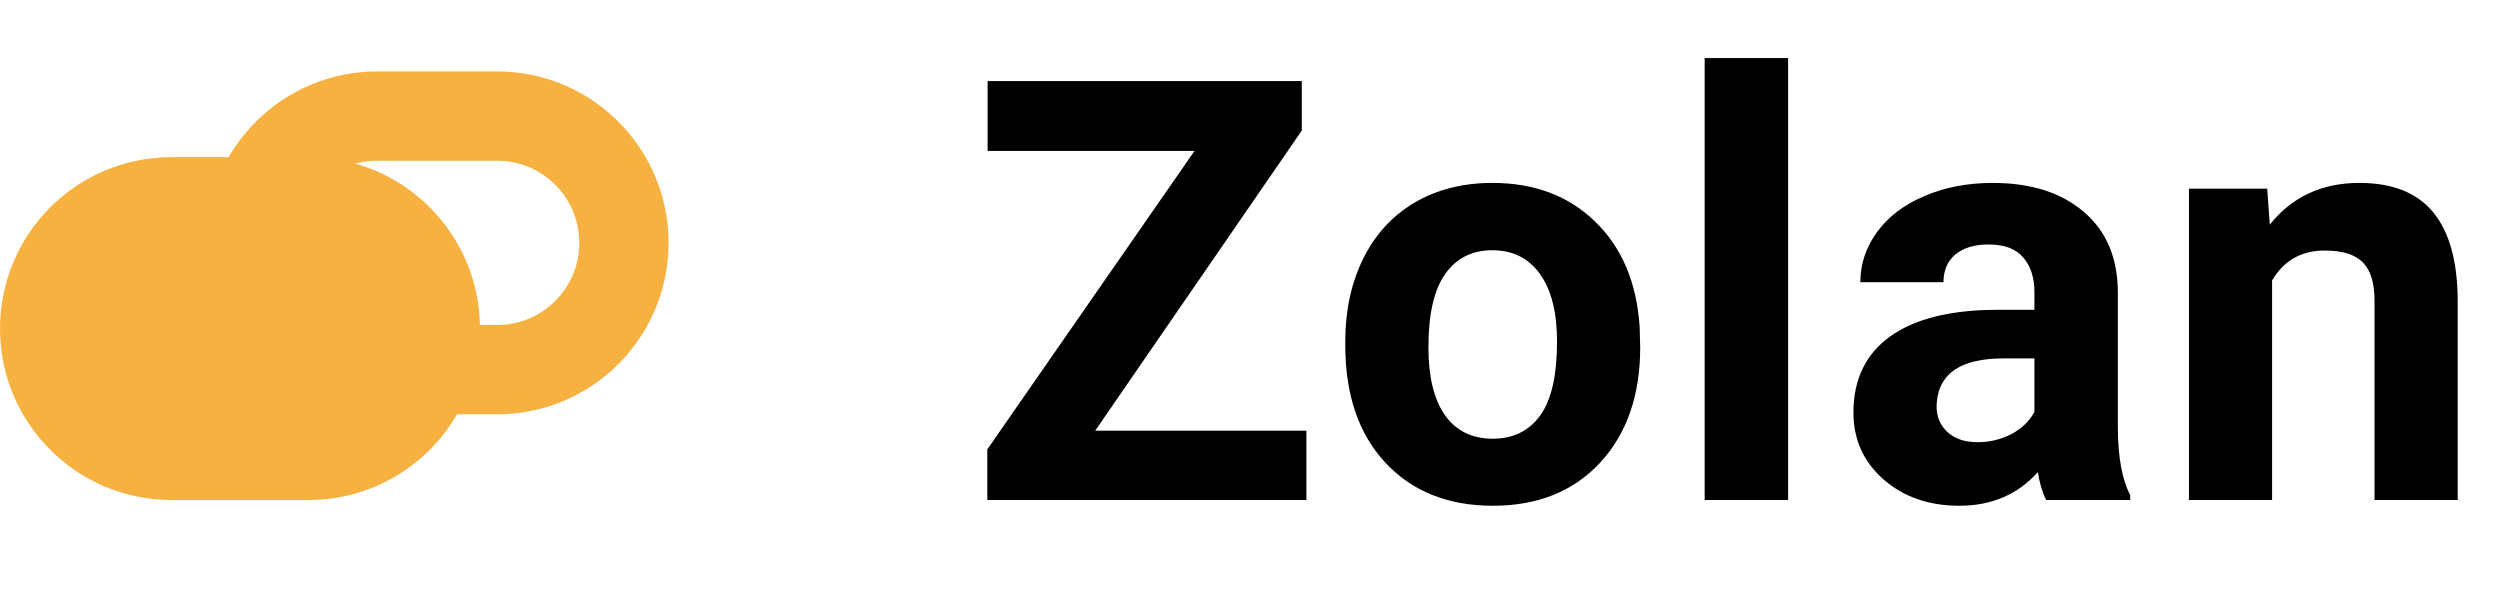
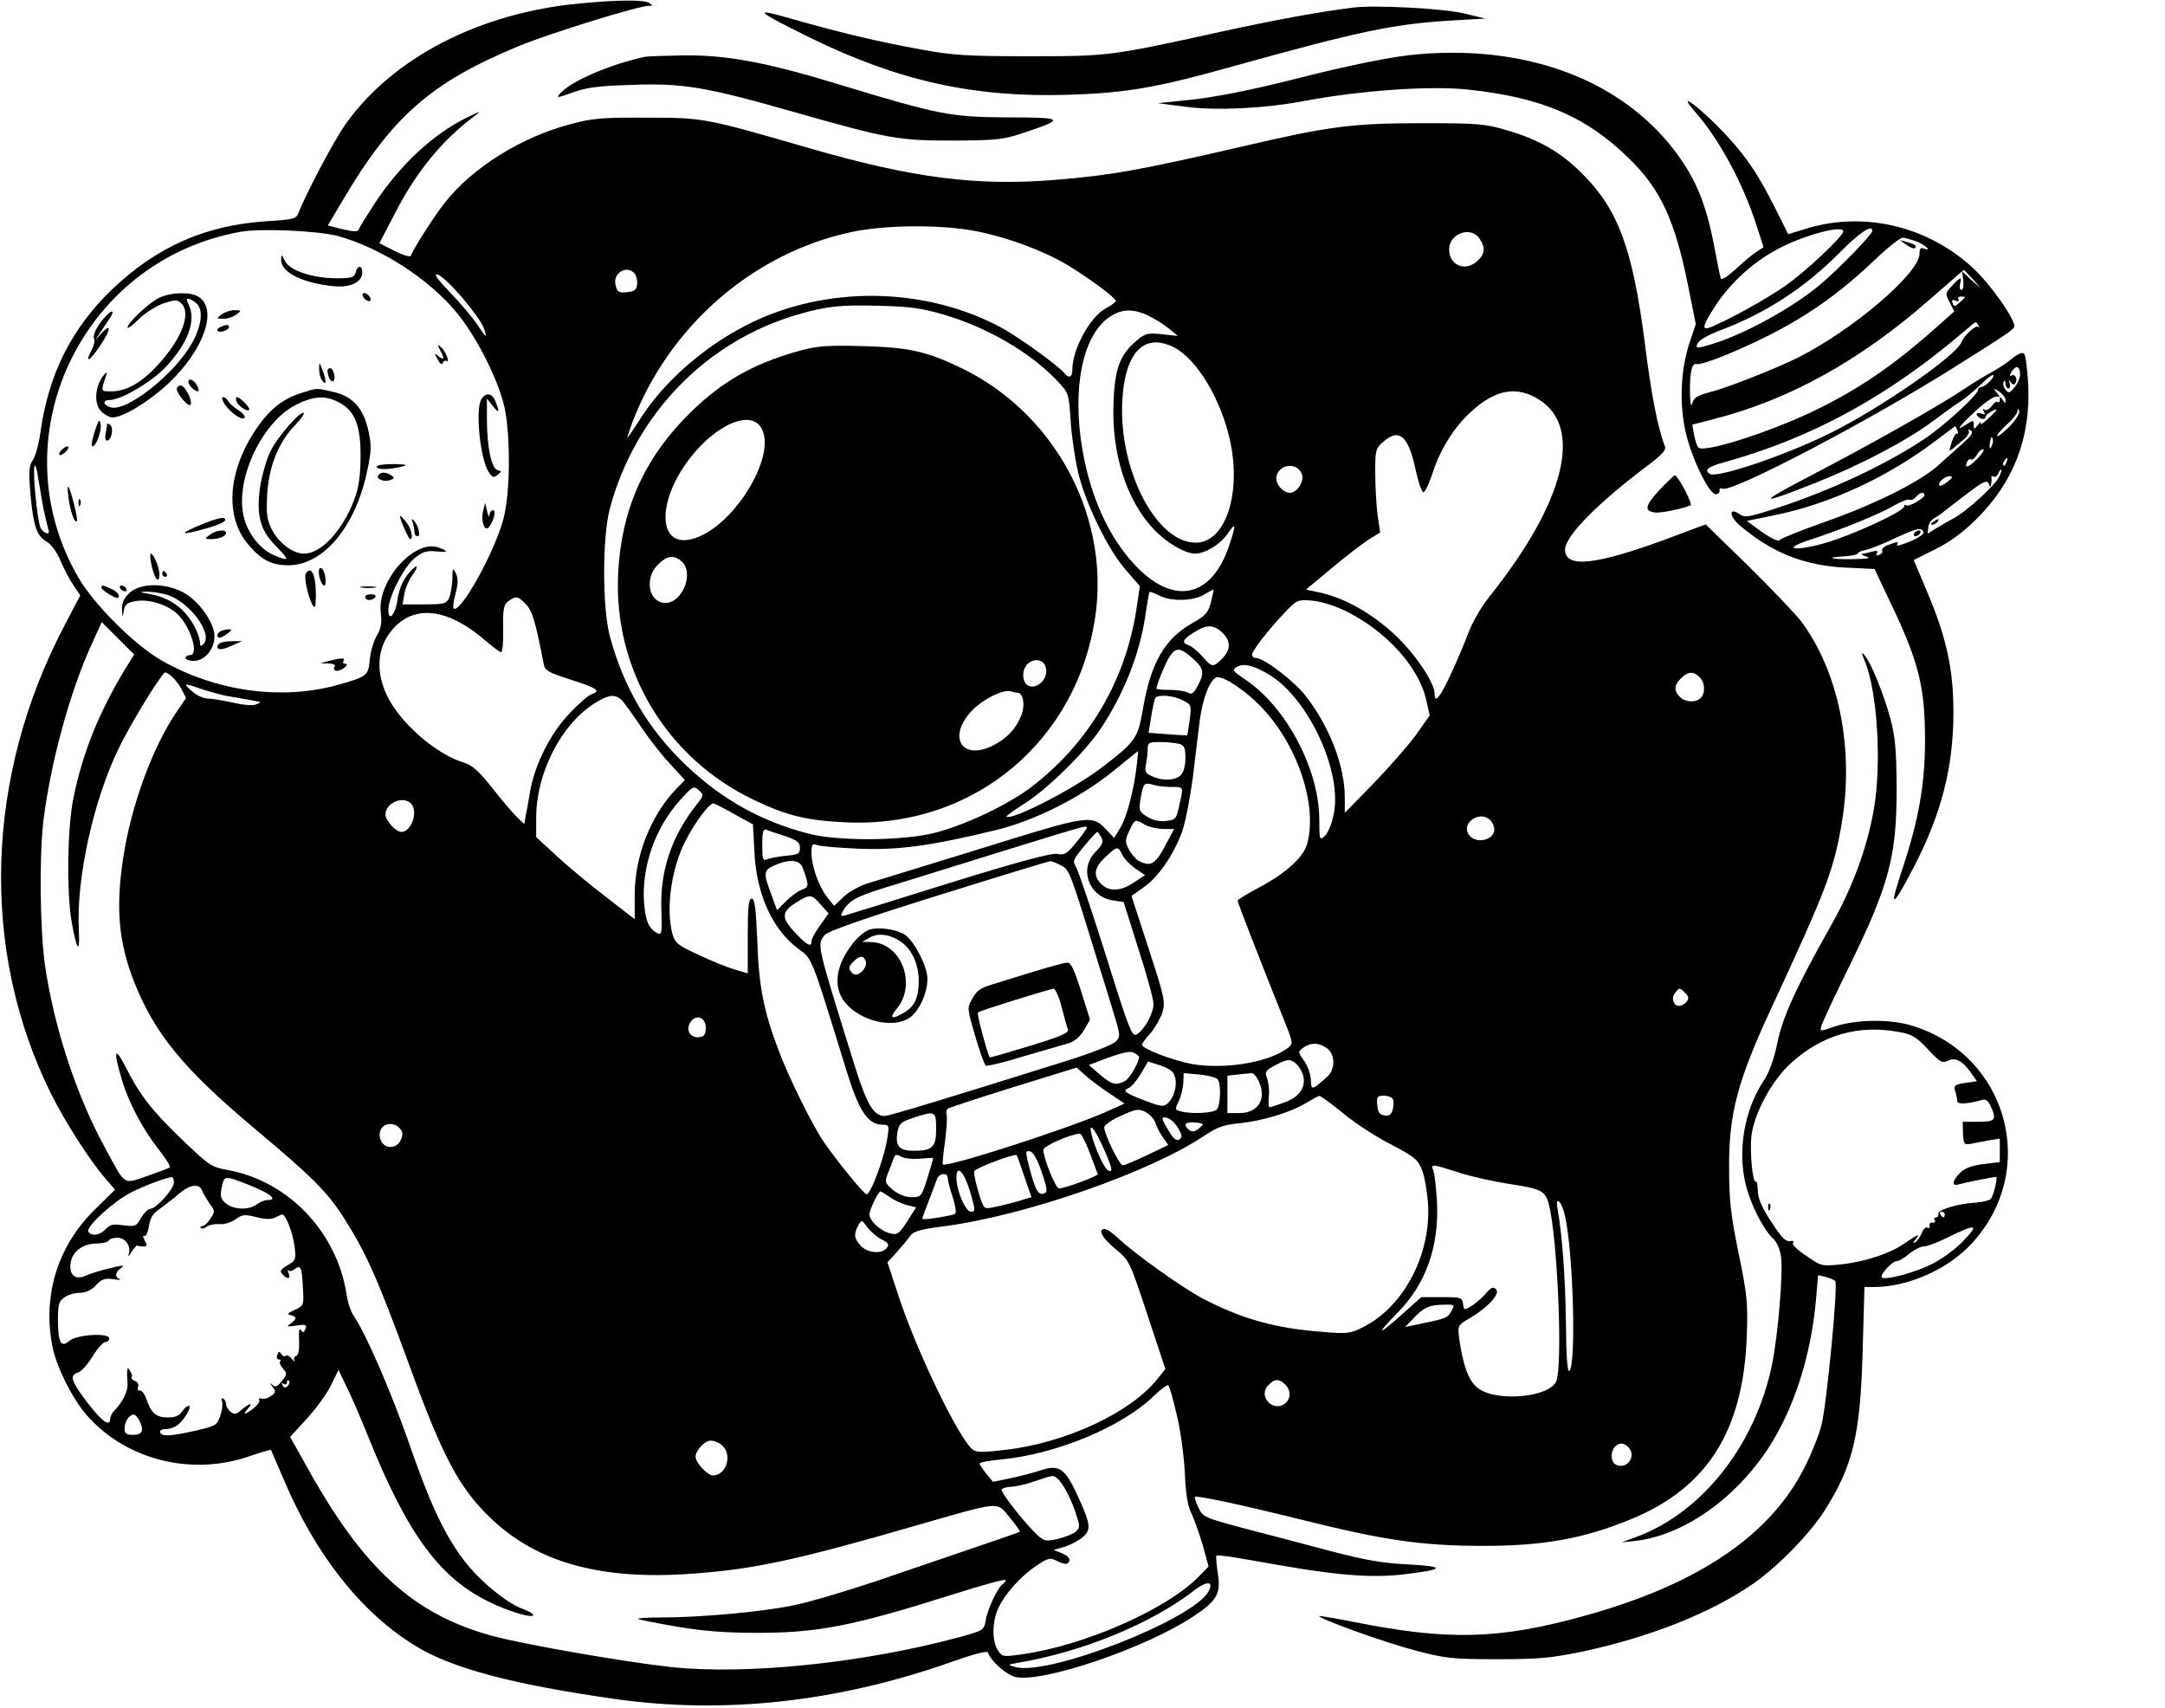
- <svg xmlns="http://www.w3.org/2000/svg" width="140" height="33" fill="none">
-   <rect y="8.8" width="26.88" height="19.2" rx="9.6" fill="#F6B141" />
-   <rect x="14.02" y="6.5" width="20.92" height="14.2" rx="7.1" stroke="#F6B141" stroke-width="5" />
-   <path d="M61.332 24.117h11.827V28H55.29v-2.836l11.602-16.71H55.306V4.54H72.9v2.772L61.332 24.117zm14.003-4.995c0-1.73.333-3.271.999-4.625.666-1.353 1.622-2.4 2.868-3.142 1.257-.741 2.713-1.112 4.367-1.112 2.352 0 4.27.72 5.752 2.16 1.493 1.439 2.326 3.394 2.498 5.865l.032 1.192c0 2.675-.746 4.823-2.24 6.445-1.493 1.612-3.496 2.417-6.01 2.417s-4.522-.805-6.026-2.417c-1.493-1.611-2.24-3.803-2.24-6.574v-.21zm4.657.338c0 1.654.311 2.922.934 3.803.623.87 1.515 1.305 2.675 1.305 1.128 0 2.009-.43 2.643-1.29.633-.87.95-2.255.95-4.156 0-1.622-.317-2.88-.95-3.77-.634-.893-1.526-1.338-2.675-1.338-1.139 0-2.02.446-2.643 1.337-.623.88-.934 2.25-.934 4.109zM100.134 28h-4.673V3.25h4.673V28zm14.454 0c-.215-.419-.371-.94-.467-1.563-1.128 1.257-2.595 1.885-4.399 1.885-1.708 0-3.126-.494-4.254-1.482-1.117-.988-1.676-2.235-1.676-3.738 0-1.848.682-3.266 2.046-4.254 1.375-.989 3.357-1.488 5.946-1.499h2.143v-.999c0-.806-.209-1.45-.628-1.934-.408-.483-1.058-.725-1.95-.725-.784 0-1.402.188-1.853.564-.44.376-.661.892-.661 1.547h-4.656c0-1.01.311-1.944.934-2.803.623-.86 1.504-1.531 2.643-2.015 1.139-.494 2.417-.74 3.835-.74 2.148 0 3.851.542 5.108 1.627 1.267 1.074 1.901 2.588 1.901 4.544v7.557c.011 1.654.242 2.905.693 3.754V28h-4.705zm-3.851-3.239a4.07 4.07 0 0 0 1.901-.45c.58-.313 1.01-.726 1.289-1.242v-2.997h-1.74c-2.331 0-3.572.806-3.722 2.417l-.016.274c0 .58.204 1.058.612 1.434.408.376.967.564 1.676.564zm16.226-14.196l.145 2.015c1.246-1.558 2.917-2.337 5.012-2.337 1.847 0 3.222.543 4.125 1.628.902 1.085 1.364 2.707 1.385 4.866V28h-4.656V16.85c0-.989-.215-1.703-.645-2.144-.43-.45-1.144-.676-2.143-.676-1.311 0-2.293.558-2.949 1.676V28h-4.656V10.565h4.382z" fill="#000" />
+ <svg xmlns="http://www.w3.org/2000/svg" version="1.0" width="747pt" height="589pt" viewBox="0 0 747 589" preserveAspectRatio="xMidYMid meet">
+   <g transform="translate(0,589) scale(0.1,-0.1)" fill="#000000" stroke="none">
+     <path d="M2000 5878 c-344 -32 -643 -186 -806 -414 -39 -54 -138 -241 -163 -306 -9 -23 -15 -25 -108 -31 -212 -13 -381 -87 -537 -236 -139 -134 -218 -291 -246 -489 -5 -40 -17 -84 -26 -98 -14 -20 -15 -39 -10 -107 10 -118 22 -156 56 -175 17 -10 36 -35 49 -67 12 -28 32 -66 45 -85 l23 -34 -53 -101 c-276 -523 -294 -1124 -47 -1620 49 -98 132 -227 186 -290 l34 -39 -67 -66 c-129 -125 -183 -294 -150 -471 13 -71 69 -184 120 -242 134 -152 356 -209 554 -143 43 15 79 25 81 24 1 -2 20 -48 44 -102 111 -263 270 -462 456 -575 126 -77 335 -132 685 -182 380 -54 773 -11 1170 130 71 25 116 37 119 30 10 -31 66 -79 97 -85 99 -18 450 102 612 210 82 54 96 79 83 153 -4 29 -6 54 -4 56 2 2 25 0 51 -4 26 -4 112 -19 192 -33 194 -33 306 -40 414 -26 132 16 133 26 5 33 -87 4 -149 15 -264 45 -82 22 -216 57 -297 78 -142 38 -147 40 -163 73 -9 18 -14 35 -12 37 6 6 168 -29 377 -81 277 -69 405 -87 605 -88 218 -1 358 24 525 93 261 108 385 304 397 630 4 113 2 141 -28 285 -27 133 -33 183 -33 295 -1 189 29 301 147 555 190 409 216 478 243 644 41 253 -13 515 -141 687 -21 27 -103 113 -183 192 l-147 143 -120 -45 c-257 -96 -365 -108 -365 -42 0 47 115 163 293 296 41 31 56 48 52 59 -25 64 -48 181 -70 359 -42 324 -91 458 -215 582 -74 75 -151 119 -265 152 -72 21 -100 23 -290 23 -236 0 -320 -11 -600 -76 -367 -85 -469 -104 -670 -120 -267 -21 -485 7 -833 107 -373 108 -374 108 -572 108 -150 1 -187 -2 -260 -22 -170 -44 -340 -150 -435 -271 -38 -48 -110 -161 -117 -183 -2 -6 -26 1 -56 16 l-53 27 51 98 c75 146 162 254 275 339 27 21 25 20 -25 -4 -116 -57 -231 -164 -318 -297 -28 -43 -52 -82 -54 -88 -3 -9 -17 -9 -55 0 l-52 13 51 86 c171 290 305 408 608 533 106 44 413 139 449 139 14 0 14 1 1 10 -18 11 -107 11 -240 -2z m1375 -787 c108 -22 230 -68 311 -117 71 -43 164 -112 164 -122 0 -4 -16 -16 -35 -26 -54 -29 -115 -141 -115 -211 0 -28 -12 -32 -30 -10 -22 26 -152 120 -212 153 -265 144 -611 149 -881 11 -148 -75 -285 -195 -366 -321 -24 -38 -45 -68 -46 -68 -2 0 6 23 16 51 128 335 418 587 759 659 118 25 317 26 435 1z m-2210 -15 c149 -41 314 -147 412 -266 62 -75 135 -215 160 -310 25 -90 25 -310 0 -400 -30 -115 -150 -330 -172 -309 -3 4 0 27 7 52 9 34 9 51 1 69 -11 21 -12 19 -12 -19 -1 -23 -6 -52 -11 -65 -10 -21 -17 -23 -86 -23 l-75 0 6 35 c3 19 15 48 26 63 31 42 16 44 -16 3 -17 -22 -29 -54 -33 -81 -6 -53 -32 -85 -32 -39 0 43 52 146 90 178 27 22 41 27 72 24 45 -4 48 -1 12 13 -84 31 -215 -117 -200 -227 4 -33 1 -52 -14 -77 -11 -19 -22 -56 -24 -82 -5 -55 -9 -59 -104 -86 -197 -57 -428 -25 -617 84 -90 52 -229 190 -283 282 -281 479 5 1095 556 1195 69 13 268 4 337 -14z m3939 -8 c22 -31 20 -54 -6 -78 -42 -39 -98 -16 -98 40 0 54 74 81 104 38z m-2914 -122 c6 -8 10 -25 8 -38 -2 -18 -10 -24 -35 -26 -28 -3 -33 0 -39 24 -11 42 39 72 66 40z m-595 -83 c35 -41 68 -87 74 -104 14 -39 9 -37 -24 14 -16 23 -57 72 -93 109 -45 47 -57 65 -42 61 12 -3 50 -39 85 -80z m1660 -58 c151 -44 300 -131 391 -227 41 -43 42 -44 48 -138 3 -52 15 -133 26 -180 26 -109 105 -270 166 -338 l47 -54 -12 -80 c-38 -248 -166 -464 -365 -615 -79 -59 -218 -126 -326 -155 -109 -29 -337 -31 -440 -4 -163 42 -297 117 -421 234 -132 125 -217 269 -265 448 -26 98 -26 340 0 439 87 325 332 578 649 670 100 29 148 34 282 30 104 -2 148 -9 220 -30z m709 -5 c23 -11 54 -31 71 -45 l29 -24 -55 6 c-49 5 -58 3 -87 -22 -58 -48 -76 -97 -80 -216 -7 -172 44 -333 137 -433 45 -48 108 -85 144 -86 35 0 88 32 113 69 29 43 30 33 4 -44 -62 -181 -195 -205 -328 -60 -88 96 -149 231 -177 392 -37 213 0 397 94 460 42 28 82 29 135 3z m82 -106 c83 -39 170 -185 200 -333 36 -179 -19 -340 -117 -343 -136 -5 -268 245 -257 485 8 168 73 239 174 191z m1265 -183 c152 -96 88 -352 -167 -673 -32 -39 -64 -94 -79 -135 -14 -37 -42 -103 -62 -145 -35 -75 -53 -96 -53 -62 0 39 -67 138 -137 204 -80 74 -170 125 -255 145 l-52 11 90 75 c49 41 107 85 127 98 l39 24 -9 61 c-4 33 -8 99 -8 144 0 79 1 85 28 108 55 48 86 21 111 -95 10 -46 22 -81 28 -79 6 2 20 33 32 69 26 80 73 155 132 209 84 77 158 90 235 41z m-5160 -381 c7 -30 14 -61 16 -67 8 -21 -15 -15 -27 6 -11 22 -28 192 -21 213 3 7 9 -12 13 -42 5 -30 13 -80 19 -110z m4342 121 c6 -25 -19 -61 -42 -61 -27 0 -54 35 -46 60 14 43 76 44 88 1z m-315 -439 c-9 -35 -18 -46 -63 -71 -96 -54 -144 -137 -171 -294 -18 -106 -25 -115 -148 -209 -97 -73 -307 -180 -323 -165 -2 2 25 21 59 43 77 47 211 178 265 259 80 120 135 257 155 392 6 43 13 79 14 81 1 2 16 -4 33 -12 41 -22 119 -20 156 3 17 10 31 18 32 17 1 -1 -3 -20 -9 -44z m-2364 -6 c22 -21 34 -62 61 -202 5 -28 12 -32 95 -59 91 -29 105 -39 71 -50 -10 -3 -44 -32 -75 -65 -66 -69 -120 -175 -137 -270 -6 -36 -13 -76 -16 -89 l-4 -24 -25 24 c-14 13 -52 58 -85 100 -47 59 -69 79 -98 88 -96 28 -223 139 -267 234 -41 89 -31 173 28 234 76 78 188 61 313 -47 25 -22 50 -40 54 -40 5 0 8 36 7 81 -1 69 2 83 18 95 27 19 33 18 60 -10z m2831 -25 c138 -68 251 -193 276 -306 l12 -53 -48 -68 c-27 -37 -93 -112 -147 -168 l-98 -100 0 53 c0 108 -52 243 -134 349 -40 52 -145 132 -172 132 -8 0 -14 5 -14 11 0 14 55 85 114 147 40 42 43 44 93 40 31 -3 78 -17 118 -37z m-4218 -207 c-87 -146 -142 -282 -173 -434 -22 -103 -25 -331 -6 -435 18 -98 28 -107 24 -22 -9 176 50 445 137 624 38 78 121 217 157 261 7 10 41 -21 58 -51 l18 -35 -32 -47 c-83 -121 -158 -325 -185 -505 -26 -171 -16 -290 37 -425 71 -181 171 -303 423 -514 190 -159 243 -212 298 -297 80 -125 118 -210 229 -513 116 -319 174 -428 286 -533 159 -150 379 -210 690 -187 210 15 358 46 765 164 307 88 284 86 331 30 21 -25 36 -48 35 -49 -2 -2 -71 -26 -154 -54 -82 -28 -235 -80 -340 -116 -104 -35 -235 -74 -291 -85 -108 -22 -317 -41 -453 -41 -46 0 -82 -2 -80 -5 3 -2 61 -14 130 -26 88 -15 168 -22 274 -22 213 -1 337 23 681 132 101 32 184 55 184 50 0 -4 -5 -11 -10 -14 -17 -10 -53 -87 -59 -125 -6 -34 -8 -35 -91 -58 -330 -89 -733 -131 -995 -103 -157 17 -503 77 -615 107 -272 74 -445 231 -638 578 l-61 109 58 63 c31 34 69 86 83 115 l26 53 24 -50 c14 -27 49 -107 78 -179 135 -336 245 -486 415 -570 69 -34 155 -60 155 -46 0 4 -16 13 -35 20 -57 20 -151 98 -205 169 -69 92 -117 196 -190 407 -60 172 -148 375 -188 433 -11 15 -22 49 -26 75 -32 214 -199 391 -407 430 -61 11 -67 16 -156 101 -106 101 -151 158 -199 254 -39 77 -44 58 -13 -44 24 -81 73 -172 130 -244 22 -28 38 -54 35 -57 -3 -3 -38 -16 -78 -30 -85 -29 -73 -36 -145 96 -99 181 -176 414 -208 632 -17 123 -20 375 -5 499 25 201 92 446 167 609 l34 75 56 -56 56 -56 -36 -58z m3790 134 c36 -34 29 -70 -19 -107 -15 -11 -21 -8 -48 23 -17 19 -40 38 -51 41 -24 8 -17 21 25 46 40 25 64 24 93 -3z m-102 -89 c39 -35 42 -50 17 -96 -13 -25 -21 -30 -32 -23 -8 5 -36 10 -62 10 -27 0 -48 2 -48 4 0 12 31 89 45 110 22 34 37 33 80 -5z m265 -57 c137 -84 254 -340 221 -484 -6 -31 -20 -63 -30 -72 -18 -16 -19 -14 -19 56 0 173 -113 387 -253 482 -46 31 -49 35 -32 45 24 14 58 6 113 -27z m1484 -8 c19 -18 21 -55 4 -72 -17 -17 -54 -15 -72 4 -21 21 -20 40 4 64 24 24 43 25 64 4z m-1504 -112 c121 -131 186 -334 150 -464 -13 -46 -76 -103 -170 -152 -39 -21 -70 -40 -70 -43 0 -6 89 -235 162 -416 30 -75 30 -78 12 -92 -65 -50 -216 -75 -330 -56 -66 12 -174 53 -174 67 0 3 13 22 30 40 16 19 34 51 41 72 10 36 7 52 -48 220 l-59 181 42 30 c53 37 106 116 134 196 11 33 27 116 36 185 8 69 19 158 24 198 10 71 32 130 54 144 19 13 107 -45 166 -110z m-3659 69 c31 -10 75 -22 100 -25 24 -4 58 -10 74 -13 27 -5 28 -6 9 -13 -12 -5 -47 -2 -80 6 -32 7 -71 14 -86 14 -15 0 -40 11 -55 25 -34 30 -31 30 38 6z m1441 -33 c8 -7 37 -47 64 -87 27 -41 73 -101 103 -133 l54 -59 -31 -32 c-87 -91 -142 -231 -142 -364 l0 -84 -97 75 c-54 41 -131 105 -170 141 l-73 67 0 67 c0 153 85 320 199 393 49 31 69 34 93 16z m1939 -4 c30 -15 30 -17 24 -67 -4 -29 -8 -53 -9 -54 0 0 -31 1 -67 4 l-66 5 9 56 c5 30 11 59 14 64 8 13 63 9 95 -8z m-13 -150 c18 -5 22 -13 22 -49 0 -26 -6 -50 -16 -59 -18 -19 -63 -21 -99 -4 -23 10 -26 17 -21 41 3 16 6 40 6 53 0 22 4 24 43 24 23 0 52 -3 65 -6z m-145 -66 c-9 -87 -34 -184 -56 -221 l-23 -38 -23 25 c-54 57 -56 57 -432 -60 -189 -58 -366 -113 -394 -121 -27 -8 -65 -29 -83 -46 l-34 -32 -24 30 c-29 37 -54 107 -54 153 0 29 3 33 18 27 9 -4 75 -10 145 -13 137 -5 245 9 472 64 133 32 293 112 405 203 47 38 86 70 87 70 0 1 -1 -18 -4 -41z m120 -83 c42 0 41 3 26 -63 -10 -47 -12 -50 -45 -54 -23 -3 -46 2 -65 14 -29 18 -30 21 -24 61 10 56 12 58 43 50 15 -5 44 -8 65 -8z m-1642 -64 c-85 -109 -124 -227 -119 -359 3 -80 1 -89 -13 -82 -31 17 -42 42 -47 109 -8 122 39 256 124 350 44 49 47 51 65 35 18 -16 18 -18 -10 -53z m-983 7 c26 -26 2 -98 -33 -98 -19 0 -55 39 -55 60 0 40 60 66 88 38z m1118 -38 l62 -34 5 -96 c7 -147 64 -270 154 -335 46 -33 43 -27 164 -420 43 -139 74 -185 124 -185 22 0 23 -3 18 -37 -9 -71 -58 -203 -73 -203 -9 0 -102 114 -148 181 -40 59 -121 223 -155 314 -52 137 -69 222 -74 378 -5 115 -9 147 -19 147 -11 0 -14 -27 -14 -129 l0 -129 -47 14 c-27 8 -83 31 -125 51 -70 32 -79 40 -88 72 -23 85 -4 225 45 320 34 66 84 133 98 129 7 -2 40 -19 73 -38z m2614 -31 c14 -25 2 -48 -28 -56 -51 -12 -83 41 -42 70 25 18 57 12 70 -14z m-1200 -4 c14 -8 42 -14 63 -15 l38 0 -32 -60 c-33 -62 -49 -71 -90 -50 -10 6 -26 24 -34 40 -14 26 -13 33 2 65 19 40 19 40 53 20z m-200 -11 c0 -3 -17 -26 -37 -51 -32 -39 -41 -44 -65 -39 -20 4 -132 -26 -371 -100 -188 -59 -350 -109 -361 -112 -15 -4 -17 -2 -8 14 19 35 46 51 137 79 50 15 225 70 390 121 314 97 315 98 315 88z m-1042 -28 c43 -15 52 -22 52 -41 0 -20 -6 -24 -47 -27 -27 -3 -56 -8 -65 -12 -16 -7 -18 -2 -18 49 0 42 3 56 13 53 6 -3 36 -13 65 -22z m1092 -5 c8 -16 4 -25 -20 -50 -58 -57 -24 -154 59 -167 l38 -6 51 -162 c29 -89 52 -174 52 -190 0 -32 -33 -92 -59 -105 -15 -9 -27 22 -105 272 -49 155 -95 292 -103 305 -13 21 -11 26 27 72 23 28 44 50 46 50 2 0 8 -9 14 -19z m74 -63 c6 -12 26 -32 44 -45 l33 -22 -38 -25 c-45 -31 -86 -33 -113 -6 -30 30 -25 58 17 96 39 36 40 36 57 2z m-1105 -40 c23 -63 23 -68 -2 -77 -13 -5 -38 -23 -55 -40 l-31 -31 -20 55 c-28 74 -27 83 12 100 50 22 86 19 96 -7z m891 7 c30 -16 30 -14 130 -340 11 -33 32 -103 48 -155 28 -91 29 -96 12 -113 -9 -10 -82 -39 -161 -64 -408 -128 -621 -193 -637 -193 -37 0 -61 40 -101 167 -136 436 -132 422 -106 457 10 13 132 56 392 137 208 65 382 118 386 118 4 1 21 -6 37 -14z m-828 -136 l27 -30 -29 -41 c-17 -23 -30 -47 -30 -55 0 -23 -16 -14 -59 32 -47 51 -45 71 12 105 42 26 48 25 79 -11z m2983 -305 c12 -12 13 -19 4 -30 -6 -8 -18 -14 -26 -14 -19 0 -28 27 -13 45 15 19 15 19 35 -1z m-3380 -119 c0 -23 -5 -31 -21 -33 -30 -4 -48 21 -34 48 18 33 55 23 55 -15z m2143 -71 c30 -21 30 -74 0 -100 -52 -46 -54 -46 -55 -9 -1 19 -11 48 -23 65 -22 30 -22 32 -4 45 25 19 54 19 82 -1z m-648 -30 c0 -19 -32 -74 -48 -83 -32 -17 -46 -13 -87 22 l-38 33 69 26 c48 17 74 23 87 16 9 -5 17 -11 17 -14z m564 -57 c16 -43 -8 -81 -62 -100 -26 -10 -49 -17 -52 -17 -3 0 -4 17 -2 38 2 20 -1 48 -6 62 -9 23 -6 27 32 47 35 18 44 20 61 9 11 -7 24 -25 29 -39z m-439 -16 c7 -31 -6 -71 -28 -89 -12 -10 -25 -9 -68 8 -76 28 -88 37 -66 46 10 3 29 26 43 49 l25 43 44 -14 c34 -12 45 -21 50 -43z m-227 -53 l52 -35 -62 -28 c-130 -58 -552 -194 -565 -182 -2 2 2 39 8 81 5 43 8 84 5 92 -3 7 0 16 5 20 6 3 108 37 227 74 l217 67 30 -27 c17 -15 54 -43 83 -62z m374 48 c12 -18 9 -91 -4 -104 -12 -12 -87 -16 -124 -6 -20 5 -21 7 -7 35 8 17 15 45 16 64 l1 33 55 -5 c31 -3 59 -11 63 -17z m143 -10 c25 -60 -5 -106 -69 -106 l-41 0 0 65 0 64 35 4 c19 2 41 4 48 5 7 1 19 -13 27 -32z m292 -109 c43 -35 118 -83 166 -107 76 -40 89 -50 103 -85 9 -22 18 -74 21 -115 12 -174 -81 -355 -221 -427 -47 -24 -56 -25 -140 -18 -164 12 -278 44 -414 114 -75 40 -235 154 -297 212 -17 16 -36 29 -43 29 -26 0 -10 -30 37 -69 48 -40 49 -42 110 -227 l62 -187 -29 -36 c-92 -115 -316 -219 -524 -243 -78 -9 -100 -9 -113 2 -48 40 -193 340 -255 530 l-38 115 32 35 c17 19 38 44 46 56 12 16 34 23 113 33 282 36 716 187 904 314 42 28 66 37 120 42 83 9 174 37 228 69 22 13 43 25 47 25 4 1 43 -27 85 -62z m168 52 c4 -5 4 -21 1 -35 -5 -19 -12 -25 -29 -22 -17 2 -23 11 -25 36 -3 28 0 32 22 32 14 0 28 -5 31 -11z m-819 -81 c3 -13 15 -35 26 -51 l19 -27 -73 -35 c-40 -19 -78 -35 -84 -35 -12 0 -64 108 -64 131 0 8 26 26 58 40 51 23 60 25 84 13 15 -8 30 -24 34 -36z m-756 -23 c0 -63 -13 -75 -78 -75 -49 0 -63 16 -56 62 6 31 11 37 53 51 78 26 81 25 81 -38z m835 3 c14 -25 15 -32 4 -39 -10 -6 -20 2 -36 29 -28 45 -28 52 -5 45 10 -2 27 -18 37 -35z m-2680 -8 c10 -17 -5 -49 -26 -55 -26 -8 -49 11 -49 41 0 41 53 50 75 14z m2765 21 c0 -2 -8 -10 -17 -17 -13 -9 -22 -9 -30 -2 -22 18 -14 28 17 26 17 -1 30 -4 30 -7z m-342 -83 c31 -70 34 -87 13 -74 -12 8 -44 78 -54 119 -13 51 9 27 41 -45z m-48 -15 c14 -37 26 -70 28 -73 3 -7 -115 -50 -134 -50 -12 0 -54 105 -54 133 0 13 89 53 125 56 6 1 21 -29 35 -66z m-166 -66 c20 -58 21 -70 9 -74 -22 -9 -33 13 -59 120 -5 24 -4 28 10 25 11 -2 25 -27 40 -71z m-418 46 c24 2 44 3 44 2 0 -2 -9 -33 -20 -69 -20 -64 -22 -66 -55 -66 -21 0 -44 9 -64 25 -28 24 -29 27 -17 58 7 18 16 40 19 50 6 15 10 16 28 6 12 -6 42 -9 65 -6z m358 -61 l25 -72 -50 -15 c-28 -8 -65 -17 -83 -20 -32 -7 -32 -6 -50 53 -10 33 -17 65 -14 72 3 10 137 61 146 55 1 -1 13 -34 26 -73z m1499 13 c43 -14 120 -31 172 -39 123 -19 130 -23 144 -93 27 -141 42 -533 21 -587 -21 -56 -203 -74 -269 -26 -32 22 -53 77 -66 171 -6 46 -6 47 37 72 63 37 105 84 90 99 -10 10 -17 7 -35 -14 -12 -14 -34 -33 -49 -43 -26 -16 -27 -16 -30 7 -3 22 -7 23 -74 23 l-70 0 -64 -57 c-35 -32 -67 -58 -71 -58 -4 0 18 26 50 58 100 100 147 230 139 387 -3 49 -8 98 -13 108 -9 22 -5 22 88 -8z m-1686 -65 c19 -66 19 -70 3 -70 -19 0 -50 73 -50 117 0 48 26 21 47 -47z m-77 46 c0 -7 7 -37 17 -65 9 -28 13 -54 9 -58 -6 -6 -108 -23 -113 -18 -2 1 8 28 21 61 12 32 26 67 29 77 8 20 37 23 37 3z m-2670 -15 c0 -23 -61 -91 -81 -91 -8 0 -22 -14 -32 -31 -17 -30 -20 -31 -61 -26 -35 5 -47 3 -61 -13 -20 -22 -50 -26 -60 -9 -10 16 86 104 147 135 47 24 119 51 141 53 4 1 7 -8 7 -18z m283 -19 c57 -25 73 -42 40 -42 -10 0 -27 -7 -37 -15 -27 -20 -79 -19 -106 3 -18 15 -21 24 -15 55 7 34 9 36 34 31 14 -4 52 -18 84 -32z m-186 -9 c4 -10 16 -30 26 -45 19 -25 19 -28 3 -52 -9 -15 -22 -26 -28 -26 -6 0 -8 -3 -5 -6 4 -4 12 -2 20 4 7 6 26 10 42 9 17 -2 41 5 57 16 24 18 32 18 73 8 31 -8 51 -8 65 -1 10 5 21 10 24 10 12 0 35 -60 42 -107 6 -49 5 -51 -24 -68 -25 -15 -28 -20 -17 -32 19 -18 28 -16 21 4 -4 10 -4 14 0 10 4 -4 13 -2 21 5 20 16 25 6 28 -63 4 -63 3 -63 -28 -78 -24 -11 -28 -15 -14 -18 22 -6 22 -12 0 -29 -16 -11 -13 -12 20 -7 32 5 37 3 31 -11 -5 -14 -9 -15 -16 -4 -5 8 -8 -5 -6 -36 1 -32 -2 -51 -10 -54 -7 -2 -10 -9 -6 -15 3 -7 -1 -4 -9 5 -8 10 -17 15 -21 11 -4 -4 -11 -2 -15 6 -7 10 -10 9 -14 -3 -4 -9 -1 -16 5 -16 6 0 8 -3 5 -7 -4 -3 0 -14 9 -24 15 -17 15 -20 -3 -43 -16 -20 -23 -23 -34 -13 -10 9 -9 7 1 -7 13 -16 12 -20 -5 -32 -11 -8 -25 -12 -33 -9 -7 2 -11 1 -8 -4 6 -8 -16 -31 -44 -46 -9 -5 -7 1 5 15 21 24 5 20 -27 -8 -14 -12 -20 -12 -33 -2 -8 7 -15 18 -15 26 0 7 -4 16 -10 19 -5 3 -7 0 -4 -9 3 -8 1 -31 -6 -50 -10 -32 -16 -35 -78 -50 -92 -21 -124 -23 -129 -8 -3 7 5 12 19 12 13 0 31 6 40 13 24 18 52 67 39 67 -6 0 -16 -9 -23 -20 -9 -14 -24 -20 -49 -20 -40 0 -58 15 -74 64 -6 17 -16 30 -23 29 -6 -2 -9 4 -6 12 4 8 -1 17 -10 21 -9 3 -14 9 -12 13 3 4 1 13 -5 21 -7 13 -9 13 -10 0 -1 -8 0 -28 1 -43 2 -27 -18 -66 -47 -95 -7 -7 -13 -20 -13 -28 0 -32 -39 1 -99 85 -36 51 -39 67 -12 76 11 3 34 28 50 55 17 28 37 50 44 50 8 0 14 6 14 13 0 20 -114 13 -138 -9 -28 -25 -39 -6 -39 73 0 53 3 64 22 77 12 9 36 16 53 16 21 0 40 9 56 26 19 21 31 25 59 21 19 -3 29 -3 23 0 -18 7 -16 24 5 39 14 10 6 10 -38 -1 -30 -7 -67 -18 -82 -25 -38 -18 -61 1 -54 44 6 39 41 65 88 66 20 0 40 5 43 10 3 6 17 10 30 10 28 0 48 -29 39 -57 -3 -10 1 -7 9 7 9 14 18 24 21 23 3 -2 13 -3 21 -3 13 0 14 4 4 21 -6 12 -7 19 -1 15 5 -3 12 12 16 34 4 29 14 44 39 61 17 13 47 35 65 51 37 32 70 36 79 11z m2372 -22 c15 -11 41 -23 59 -28 l33 -8 -31 -49 c-28 -43 -34 -47 -58 -41 -34 8 -72 43 -72 66 0 16 31 79 38 79 2 0 16 -9 31 -19z m2331 -67 c28 -122 39 -510 15 -533 -7 -7 -11 48 -12 164 -2 160 -13 307 -29 395 -9 49 15 26 26 -26z m-2358 -80 c24 -12 27 -18 17 -30 -17 -21 -65 -17 -89 8 -23 25 -25 40 -9 70 12 21 12 21 31 -5 11 -15 33 -34 50 -43z m1968 -243 c-14 -27 -18 -29 -95 -45 l-67 -14 29 30 c34 37 56 47 106 47 34 1 37 -1 27 -18z m-4017 -262 c-8 -8 -13 -7 -18 2 -5 8 -4 10 3 5 7 -4 12 -2 12 5 0 7 3 9 7 6 4 -4 2 -12 -4 -18z m3441 5 c19 -18 21 -45 4 -62 -39 -39 -100 17 -63 58 22 24 38 25 59 4z m-374 -104 c13 -52 25 -142 28 -200 3 -74 10 -116 23 -141 10 -21 27 -70 39 -110 l20 -73 -33 -34 c-110 -114 -399 -241 -617 -270 -59 -8 -62 -8 -77 15 -21 31 -20 101 2 146 23 50 78 110 130 145 42 28 48 29 72 17 15 -8 30 -12 35 -9 16 10 8 25 -19 36 l-28 11 39 11 c21 7 49 22 63 34 29 26 26 45 -22 149 -41 88 -62 102 -126 80 -24 -8 -71 -20 -104 -27 l-59 -12 -23 28 c-13 16 -23 32 -23 35 0 4 33 10 73 14 192 18 420 113 530 221 23 22 45 38 48 35 4 -3 17 -49 29 -101z m-3580 -19 c18 -35 12 -51 -20 -51 -25 0 -30 4 -30 23 0 23 16 47 32 47 4 0 12 -9 18 -19z m2012 -88 c36 -32 14 -103 -32 -103 -19 0 -60 44 -60 64 0 22 31 56 52 56 12 0 30 -7 40 -17z m3126 -5 c28 -28 1 -75 -38 -63 -33 11 -21 75 15 75 6 0 16 -5 23 -12z m-1973 -106 c19 -13 46 -63 65 -117 17 -50 17 -54 2 -69 -10 -8 -37 -19 -62 -25 -40 -9 -47 -8 -69 12 -44 40 -130 150 -125 159 3 4 17 8 32 9 15 0 52 8 82 19 67 22 63 21 75 12z m525 -392 c-52 -97 -553 -293 -667 -261 -28 8 -28 8 12 15 222 38 458 135 605 249 44 34 69 33 50 -3z" />
+     <path d="M970 4993 c0 -42 70 -78 177 -90 60 -7 103 13 103 47 0 26 -16 26 -23 0 -4 -17 -13 -20 -69 -20 -82 1 -159 27 -175 60 -12 24 -13 24 -13 3z" />
+     <path d="M552 4864 c-34 -15 -112 -87 -112 -104 0 -5 17 7 39 29 21 21 59 45 84 54 43 14 48 14 63 0 35 -35 0 -125 -85 -216 -54 -58 -106 -87 -156 -87 -39 0 -38 -3 -17 60 2 8 -3 5 -13 -8 -28 -38 -31 -96 -6 -121 11 -11 29 -21 39 -21 37 0 127 55 194 118 120 114 170 252 105 297 -26 18 -91 18 -135 -1z m123 -18 c27 -20 23 -74 -11 -137 -59 -108 -228 -242 -283 -224 -26 8 -28 25 -3 25 39 0 143 61 192 112 79 83 109 164 80 219 -12 22 -2 25 25 5z" />
+     <path d="M1252 4869 c2 -7 10 -15 17 -17 8 -3 12 1 9 9 -2 7 -10 15 -17 17 -8 3 -12 -1 -9 -9z" />
+     <path d="M363 4797 c-28 -30 -45 -65 -38 -77 3 -5 -1 -23 -10 -40 -25 -48 -3 -34 33 21 36 54 36 77 1 38 l-21 -24 16 25 c9 14 23 35 32 48 22 31 13 38 -13 9z" />
+     <path d="M764 4805 c-18 -14 -18 -14 7 -15 14 0 34 7 45 15 18 14 18 14 -7 15 -14 0 -34 -7 -45 -15z" />
+     <path d="M763 4763 c-21 -8 -15 -22 7 -16 11 3 20 9 20 14 0 10 -8 10 -27 2z" />
+     <path d="M1518 4683 c17 -30 15 -38 -5 -22 -15 13 -15 12 -3 -11 8 -15 15 -20 18 -12 2 6 7 10 12 7 14 -9 -2 34 -18 47 -13 11 -14 10 -4 -9z" />
+     <path d="M1101 4620 c0 -14 3 -32 9 -40 15 -24 18 -7 4 30 -11 31 -13 32 -13 10z" />
+     <path d="M1130 4611 c0 -19 12 -41 20 -36 10 6 1 45 -11 45 -5 0 -9 -4 -9 -9z" />
+     <path d="M650 4572 c0 -11 22 -32 32 -32 5 0 4 9 -2 20 -11 20 -30 28 -30 12z" />
+     <path d="M610 4548 c1 -18 39 -62 47 -55 10 10 -18 67 -33 67 -8 0 -14 -6 -14 -12z" />
+     <path d="M1042 4535 c-64 -20 -107 -53 -152 -116 -104 -148 -117 -310 -33 -408 45 -53 80 -71 138 -71 121 0 232 133 272 326 15 69 15 89 4 138 -17 78 -54 119 -121 134 -60 14 -54 14 -108 -3z m127 -33 c55 -28 76 -80 75 -187 0 -65 -6 -106 -21 -147 -40 -107 -114 -188 -174 -188 -38 0 -86 36 -110 81 -18 36 -21 55 -17 123 5 96 39 180 95 238 20 21 34 40 31 43 -10 10 -90 -81 -115 -132 -14 -29 -30 -86 -36 -126 -13 -97 1 -148 58 -204 45 -46 44 -51 -8 -29 -48 19 -93 76 -106 134 -31 127 63 327 181 386 61 30 100 33 147 8z" />
+     <path d="M1660 4511 c-20 -38 -3 -205 26 -249 13 -20 18 -21 31 -10 15 12 15 13 0 16 -21 4 -37 82 -37 175 l0 72 20 -25 c22 -28 25 -24 10 14 -11 31 -35 34 -50 7z" />
+     <path d="M775 4496 c20 -30 62 -59 69 -47 3 5 -7 17 -22 26 -15 10 -31 24 -35 32 -4 7 -12 13 -18 13 -5 0 -2 -11 6 -24z" />
+     <path d="M816 4505 c7 -18 44 -40 44 -27 0 10 -33 42 -43 42 -3 0 -4 -7 -1 -15z" />
+     <path d="M337 4430 c-18 -48 -25 -80 -18 -80 13 0 33 56 28 77 -3 14 -5 15 -10 3z" />
+     <path d="M369 4425 c0 -6 -2 -20 -5 -32 -2 -13 0 -23 5 -23 15 0 24 41 12 53 -6 6 -11 7 -12 2z" />
+     <path d="M210 4335 c-7 -8 -8 -15 -2 -15 5 0 15 7 22 15 7 8 8 15 2 15 -5 0 -15 -7 -22 -15z" />
+     <path d="M1300 4280 c0 -11 40 -11 85 0 25 6 20 8 -27 9 -33 0 -58 -3 -58 -9z" />
+     <path d="M1305 4250 c-8 -13 20 -24 42 -16 15 6 15 8 3 16 -20 13 -37 12 -45 0z" />
+     <path d="M236 4175 c6 -47 21 -91 29 -83 5 4 -15 87 -26 113 -6 13 -7 3 -3 -30z" />
+     <path d="M271 4154 c0 -11 3 -14 6 -6 3 7 2 16 -1 19 -3 4 -6 -2 -5 -13z" />
+     <path d="M1667 4128 c-9 -35 5 -75 20 -56 17 21 26 58 14 58 -6 0 -12 -8 -12 -17 -1 -10 -4 -4 -8 12 l-7 30 -7 -27z" />
+     <path d="M706 4085 c-92 -37 -91 -45 2 -19 60 17 79 28 65 37 -5 3 -35 -5 -67 -18z" />
+     <path d="M1380 4109 c0 -11 30 -79 35 -79 13 0 3 40 -15 61 -10 13 -19 21 -20 18z" />
+     <path d="M1424 4087 c3 -10 6 -25 6 -33 0 -8 5 -14 11 -14 12 0 2 40 -14 55 -7 7 -8 4 -3 -8z" />
+     <path d="M724 4045 c-19 -14 -19 -14 3 -15 28 0 53 10 53 21 0 14 -34 11 -56 -6z" />
+     <path d="M524 3935 c11 -46 26 -61 26 -25 0 22 -20 70 -30 70 -3 0 -2 -20 4 -45z" />
+     <path d="M1100 3916 c0 -20 11 -46 19 -46 4 0 6 14 3 30 -4 30 -22 43 -22 16z" />
+     <path d="M560 3910 c0 -5 5 -10 11 -10 5 0 7 5 4 10 -3 6 -8 10 -11 10 -2 0 -4 -4 -4 -10z" />
+     <path d="M1055 3911 c-7 -12 8 -81 23 -107 9 -16 11 -10 12 33 0 70 -16 104 -35 74z" />
+     <path d="M350 3863 c0 -5 14 -16 30 -25 22 -13 30 -14 30 -4 0 7 -11 18 -25 24 -30 14 -35 15 -35 5z" />
+     <path d="M415 3860 c3 -5 11 -10 16 -10 6 0 7 5 4 10 -3 6 -11 10 -16 10 -6 0 -7 -4 -4 -10z" />
+     <path d="M447 3845 c-20 -19 -27 -35 -26 -58 2 -30 2 -30 6 -5 3 22 11 29 40 34 42 8 100 -8 138 -38 48 -38 86 -148 50 -148 -8 0 -15 -4 -15 -10 0 -5 13 -10 29 -10 37 0 71 40 71 85 0 47 -55 124 -109 152 -64 33 -146 32 -184 -2z m126 -6 c78 -21 164 -136 129 -171 -9 -9 -12 -8 -12 5 0 10 -7 32 -16 50 -34 67 -86 105 -159 118 -34 6 -36 7 -10 8 17 0 47 -4 68 -10z" />
+     <path d="M1248 3863 c12 -2 32 -2 45 0 12 2 2 4 -23 4 -25 0 -35 -2 -22 -4z" />
+     <path d="M1260 3830 c0 -5 6 -10 14 -10 8 0 18 5 21 10 3 6 -3 10 -14 10 -12 0 -21 -4 -21 -10z" />
+     <path d="M763 3713 c-14 -5 -18 -23 -5 -23 5 0 17 7 28 15 14 11 15 14 4 14 -8 0 -21 -3 -27 -6z" />
+     <path d="M763 3673 c-7 -2 -13 -9 -13 -14 0 -13 20 -11 55 6 l30 13 -30 0 c-16 0 -36 -2 -42 -5z" />
+     <path d="M1135 3610 l-30 -8 28 -1 c16 0 26 -5 22 -10 -10 -17 11 -21 31 -6 12 9 14 14 6 15 -7 0 -10 5 -7 10 7 11 -6 11 -50 0z" />
+     <path d="M2763 4681 c-173 -47 -288 -115 -410 -244 -138 -147 -209 -315 -220 -522 -18 -334 166 -641 469 -785 115 -55 184 -71 319 -77 442 -20 803 285 860 724 44 346 -150 696 -472 847 -115 55 -178 68 -334 72 -115 3 -153 1 -212 -15z m-139 -263 c62 -88 -83 -335 -224 -384 -139 -48 -138 142 1 300 86 98 187 136 223 84z m-272 -465 c44 -39 3 -143 -56 -143 -57 0 -74 83 -27 131 33 33 56 36 83 12z m1258 -378 c0 -30 -27 -57 -54 -53 -31 4 -35 61 -5 82 28 19 59 5 59 -29z m-99 -75 c20 0 27 -45 12 -80 -18 -45 -49 -77 -95 -101 -112 -57 -162 32 -70 124 39 38 106 70 130 62 8 -3 18 -5 23 -5z" />
+     <path d="M2995 2681 c-11 -5 -29 -19 -41 -32 -70 -80 -84 -163 -37 -219 54 -64 167 -90 223 -50 32 23 60 85 60 133 0 42 -43 126 -76 151 -30 21 -99 30 -129 17z m115 -41 c37 -26 60 -78 60 -134 0 -57 -14 -88 -50 -109 -43 -26 -54 -20 -26 13 71 85 15 229 -90 230 l-29 1 25 14 c30 18 72 12 110 -15z m-123 -65 c8 -23 -26 -58 -44 -44 -17 15 -17 24 3 43 20 20 33 20 41 1z" />
+     <path d="M3570 2539 c-52 -16 -118 -36 -146 -45 -41 -12 -55 -22 -69 -49 -19 -33 -18 -34 10 -130 15 -52 32 -98 36 -101 5 -3 64 11 131 32 68 20 137 40 155 45 20 6 39 22 53 45 l21 36 -31 99 c-24 76 -35 99 -48 98 -9 0 -60 -14 -112 -30z m93 -123 c9 -36 19 -71 22 -78 4 -11 -29 -25 -131 -56 -76 -23 -138 -41 -139 -40 -8 11 -45 151 -41 155 5 6 244 80 261 82 6 1 19 -28 28 -63z" />
+     <path d="M4670 5864 c-120 -15 -263 -41 -460 -84 -381 -84 -387 -84 -660 -84 -210 0 -263 3 -370 23 -145 26 -276 57 -445 105 -142 41 -132 31 60 -64 304 -149 564 -207 890 -197 199 6 304 24 565 97 438 122 557 147 754 159 l121 7 -75 18 c-73 17 -302 29 -380 20z" />
+     <path d="M4895 5703 c-89 -7 -241 -38 -441 -89 -134 -34 -257 -58 -335 -67 l-124 -13 102 -13 c102 -13 265 -5 394 19 200 38 440 55 574 41 253 -27 406 -92 553 -235 111 -107 161 -214 207 -444 l26 -130 -21 -63 c-31 -93 -36 -207 -15 -305 19 -89 81 -219 105 -219 8 0 14 5 13 12 -2 7 3 10 11 7 33 -13 499 231 786 411 204 128 220 139 220 150 0 28 -83 145 -142 200 -158 146 -379 198 -580 135 l-58 -18 -44 88 c-65 130 -111 195 -203 288 -82 81 -133 114 -75 47 84 -95 167 -249 213 -394 l24 -74 -25 -16 c-14 -9 -46 -36 -72 -60 -32 -29 -49 -39 -51 -30 -3 8 -12 54 -21 103 -25 131 -54 211 -106 291 -178 272 -515 412 -915 378z m1465 -611 c0 -17 -134 -143 -203 -190 -65 -45 -181 -109 -250 -139 -38 -16 -35 0 13 74 53 80 130 150 218 196 87 46 222 82 222 59z m100 1 c-1 -13 -121 -136 -180 -185 -94 -79 -261 -171 -370 -204 -58 -18 -63 -17 -51 4 5 9 38 28 73 41 162 61 295 148 416 270 67 68 113 99 112 74z m155 -37 c33 -14 52 -35 21 -23 -9 4 -13 -2 -13 -18 0 -67 -229 -263 -420 -359 -77 -38 -243 -104 -304 -119 -42 -11 -55 -19 -60 -38 -5 -15 -7 -3 -8 36 -1 74 7 105 24 99 7 -3 57 13 111 36 211 89 351 179 501 322 45 43 89 78 98 78 8 0 31 -7 50 -14z m191 -128 l29 -33 -33 29 -32 30 4 -32 c2 -18 -1 -32 -6 -32 -6 0 -8 9 -5 20 7 27 1 25 -28 -6 -23 -25 -24 -27 -8 -57 l16 -31 -49 -44 c-144 -129 -258 -210 -400 -282 -154 -80 -413 -165 -434 -144 -5 5 -11 25 -15 44 l-6 35 73 19 c260 66 504 201 743 410 66 57 120 105 121 105 0 1 13 -14 30 -31z m-26 -63 c0 -1 -8 -10 -19 -19 -16 -15 -19 -15 -24 -2 -4 11 -1 13 10 9 10 -4 14 -2 10 4 -3 5 0 10 8 10 8 0 15 -1 15 -2z m46 -97 c4 -7 4 -10 0 -6 -9 8 -49 -29 -58 -52 -18 -48 -291 -236 -463 -319 -156 -76 -381 -151 -405 -136 -22 13 -7 25 48 40 305 84 571 230 835 457 38 32 34 31 43 16z" />
+     <path d="M6578 5045 c13 -9 26 -14 29 -11 8 8 3 12 -27 21 l-25 7 23 -17z" />
+     <path d="M2225 5694 c-117 -25 -253 -83 -291 -125 -16 -18 -14 -18 42 2 46 17 91 23 201 26 177 7 256 -6 561 -93 327 -93 360 -99 552 -99 151 1 172 3 245 28 142 47 137 52 -57 52 -197 1 -238 9 -571 110 -257 79 -396 105 -543 104 -66 -1 -128 -3 -139 -5z" />
+     <path d="M6940 4651 c-19 -15 -51 -36 -70 -46 -19 -10 -60 -35 -90 -55 -87 -59 -329 -195 -525 -297 -196 -102 -193 -109 11 -28 156 62 315 146 403 212 35 26 77 57 95 68 17 11 48 37 70 58 21 21 41 36 43 33 7 -7 -28 -41 -41 -41 -6 0 -11 -4 -11 -10 -1 -18 -118 -125 -189 -172 -144 -95 -350 -189 -553 -251 -54 -16 -66 -17 -82 -5 -36 24 -35 -7 0 -38 111 -95 223 -140 365 -147 l102 -5 50 -106 c103 -214 124 -299 124 -486 0 -151 -22 -276 -82 -455 -43 -129 -31 -124 44 20 95 183 136 345 136 533 0 149 -24 259 -93 421 l-44 104 74 37 c49 24 96 58 141 103 129 127 189 281 180 465 -3 54 -9 102 -14 107 -6 6 -23 -1 -44 -19z m30 -53 c0 -11 -8 -31 -19 -44 -16 -20 -20 -22 -31 -9 -6 8 -10 20 -7 27 4 8 6 7 6 -4 1 -10 5 -18 11 -18 5 0 7 8 4 18 -5 13 -4 14 4 3 7 -9 12 -10 16 -2 9 14 -2 33 -15 25 -6 -3 -5 3 2 14 15 24 29 19 29 -10z m-50 -88 c0 -13 -1 -13 -10 0 -8 12 -10 12 -10 1 0 -8 -3 -11 -7 -8 -3 4 -13 -2 -20 -13 -8 -11 -19 -17 -25 -14 -7 5 -8 2 -3 -6 6 -10 4 -12 -8 -7 -10 3 -17 2 -17 -2 0 -5 7 -11 15 -15 8 -3 15 -1 15 4 0 5 9 14 20 20 28 15 25 8 -12 -26 -17 -16 -28 -22 -24 -14 4 8 0 6 -8 -4 -15 -19 -16 -19 -16 -2 0 17 -2 17 -25 2 -39 -26 -30 -11 31 46 31 29 64 51 72 50 14 -3 14 -2 1 14 -13 16 -12 16 9 3 12 -8 22 -21 22 -29z m14 -91 c-21 -21 -40 -36 -43 -33 -3 2 12 20 32 38 20 18 37 39 38 47 0 11 2 11 6 1 3 -8 -12 -31 -33 -53z m-180 -15 c3 -8 2 -13 -2 -10 -4 2 -12 -11 -18 -30 -10 -31 -10 -33 5 -21 9 8 26 22 38 32 12 10 19 23 16 28 -4 6 -1 7 7 2 10 -6 3 -17 -27 -44 -22 -20 -60 -54 -85 -76 -63 -57 -219 -135 -393 -196 -82 -29 -151 -57 -153 -61 -4 -10 -35 6 -81 40 l-34 25 93 19 c194 39 396 133 565 262 33 25 61 46 61 46 1 0 5 -7 8 -16z m122 -39 c-1 -8 -5 -17 -8 -21 -5 -4 -4 16 1 34 3 9 9 -1 7 -13z m-51 -55 c-31 -32 -48 -39 -39 -15 4 8 10 13 15 10 4 -3 13 4 19 15 6 11 16 20 22 20 7 0 -1 -13 -17 -30z m98 -15 c-3 -9 -8 -14 -10 -11 -3 3 -2 9 2 15 9 16 15 13 8 -4z m-27 -53 c-16 -30 -113 -118 -155 -140 -14 -7 -40 -22 -58 -33 l-32 -20 2 21 c1 12 10 26 20 32 10 5 26 16 35 24 9 7 46 36 82 63 54 41 66 46 72 32 5 -13 7 -13 8 -1 2 8 2 19 1 23 -1 5 3 6 8 3 5 -3 11 1 15 9 3 8 8 15 11 15 3 0 -1 -13 -9 -28z m-176 -14 c-13 -10 -25 -16 -28 -13 -8 8 17 32 34 32 14 0 12 -4 -6 -19z m-80 -46 c0 -11 -56 -43 -64 -35 -3 3 -6 2 -6 -4 0 -17 -180 -100 -275 -127 -112 -31 -149 -19 -43 14 101 33 235 87 285 117 23 13 47 22 52 19 5 -3 14 1 21 9 13 16 30 20 30 7z m-3 -129 c2 -5 -19 -20 -47 -31 -28 -12 -48 -17 -45 -12 8 13 3 12 -30 0 -14 -5 -24 -14 -21 -19 3 -5 -1 -12 -10 -15 -10 -4 -13 -2 -8 6 5 8 0 9 -17 5 -13 -4 -28 -7 -34 -8 -5 0 1 -5 15 -9 18 -6 3 -8 -49 -9 -79 -1 -95 6 -23 10 23 2 42 6 42 10 0 3 12 9 28 12 15 3 61 21 102 41 76 35 91 38 97 19z" />
+     <path d="M6670 4090 c-9 -6 -10 -10 -3 -10 6 0 15 5 18 10 8 12 4 12 -15 0z" />
+     <path d="M6605 4050 c-3 -5 -2 -10 4 -10 5 0 13 5 16 10 3 6 2 10 -4 10 -5 0 -13 -4 -16 -10z" />
+     <path d="M5726 4200 c-50 -54 -54 -73 -16 -78 20 -3 101 14 123 25 8 5 -44 103 -54 103 -4 0 -27 -23 -53 -50z" />
+     <path d="M6434 3610 c44 -106 59 -357 31 -514 -23 -132 -74 -270 -148 -400 -119 -211 -167 -315 -185 -406 -11 -54 -28 -100 -45 -126 -69 -102 -93 -245 -63 -363 17 -68 62 -156 95 -185 11 -10 23 -37 26 -60 8 -54 -10 -272 -31 -374 -57 -276 -239 -508 -465 -593 l-54 -20 47 5 c164 19 341 141 458 318 90 137 149 322 166 516 l7 83 26 -6 c14 -4 29 -10 33 -14 11 -10 -29 -424 -47 -496 -8 -33 -33 -96 -55 -140 -118 -241 -371 -412 -769 -521 -290 -80 -466 -84 -787 -20 -66 13 -120 22 -122 21 -8 -7 224 -91 328 -118 106 -28 128 -31 285 -31 147 0 187 4 298 27 228 49 434 130 581 230 84 57 196 170 249 252 101 158 126 262 134 563 l6 212 32 0 c119 0 256 61 338 150 234 253 125 651 -207 752 -79 24 -199 21 -274 -6 -43 -15 -43 -15 -37 7 4 12 46 103 95 202 140 286 165 383 164 625 -1 126 -5 170 -22 233 -24 87 -68 194 -89 217 -11 12 -11 8 1 -20z m117 -1280 c46 -8 61 -17 101 -60 41 -44 50 -49 68 -40 25 14 51 1 80 -40 l21 -30 -41 -6 c-36 -6 -40 -9 -34 -28 4 -11 7 -27 7 -34 0 -13 36 -11 88 4 10 3 20 -5 27 -21 22 -48 17 -55 -42 -55 l-54 0 1 -40 c2 -37 4 -40 27 -36 14 3 42 8 63 12 l37 6 0 -40 0 -41 -57 -7 c-39 -5 -64 -14 -80 -30 -27 -27 -30 -48 -5 -40 16 5 120 26 129 26 7 0 -8 -64 -18 -76 -4 -5 -28 -11 -53 -13 -60 -3 -132 -25 -128 -39 1 -7 -3 -12 -9 -12 -5 0 -7 -5 -4 -10 4 -6 1 -9 -7 -8 -7 2 -12 -3 -10 -10 1 -8 -2 -11 -8 -7 -5 3 -14 -5 -19 -18 -6 -14 -16 -29 -23 -33 -9 -5 -8 -2 2 11 17 21 9 18 -41 -16 -47 -33 -133 -61 -209 -70 -75 -8 -75 -8 -127 28 -29 19 -50 39 -47 44 3 5 2 9 -3 8 -22 -4 -32 6 -73 68 -31 48 -44 78 -45 104 0 20 -3 35 -7 33 -11 -7 -21 104 -15 158 10 78 70 190 136 250 106 97 232 134 372 108z m159 -630 c0 -5 -2 -10 -4 -10 -3 0 -8 5 -11 10 -3 6 -1 10 4 10 6 0 11 -4 11 -10z m60 -95 c-23 -24 -68 -57 -99 -73 -58 -31 -166 -60 -178 -49 -8 9 36 57 53 57 7 0 26 11 42 25 17 14 39 25 50 25 11 0 46 13 78 29 106 52 116 49 54 -14z" />
+     <path d="M6101 1724 c0 -11 3 -14 6 -6 3 7 2 16 -1 19 -3 4 -6 -2 -5 -13z" />
+   </g>
</svg>
